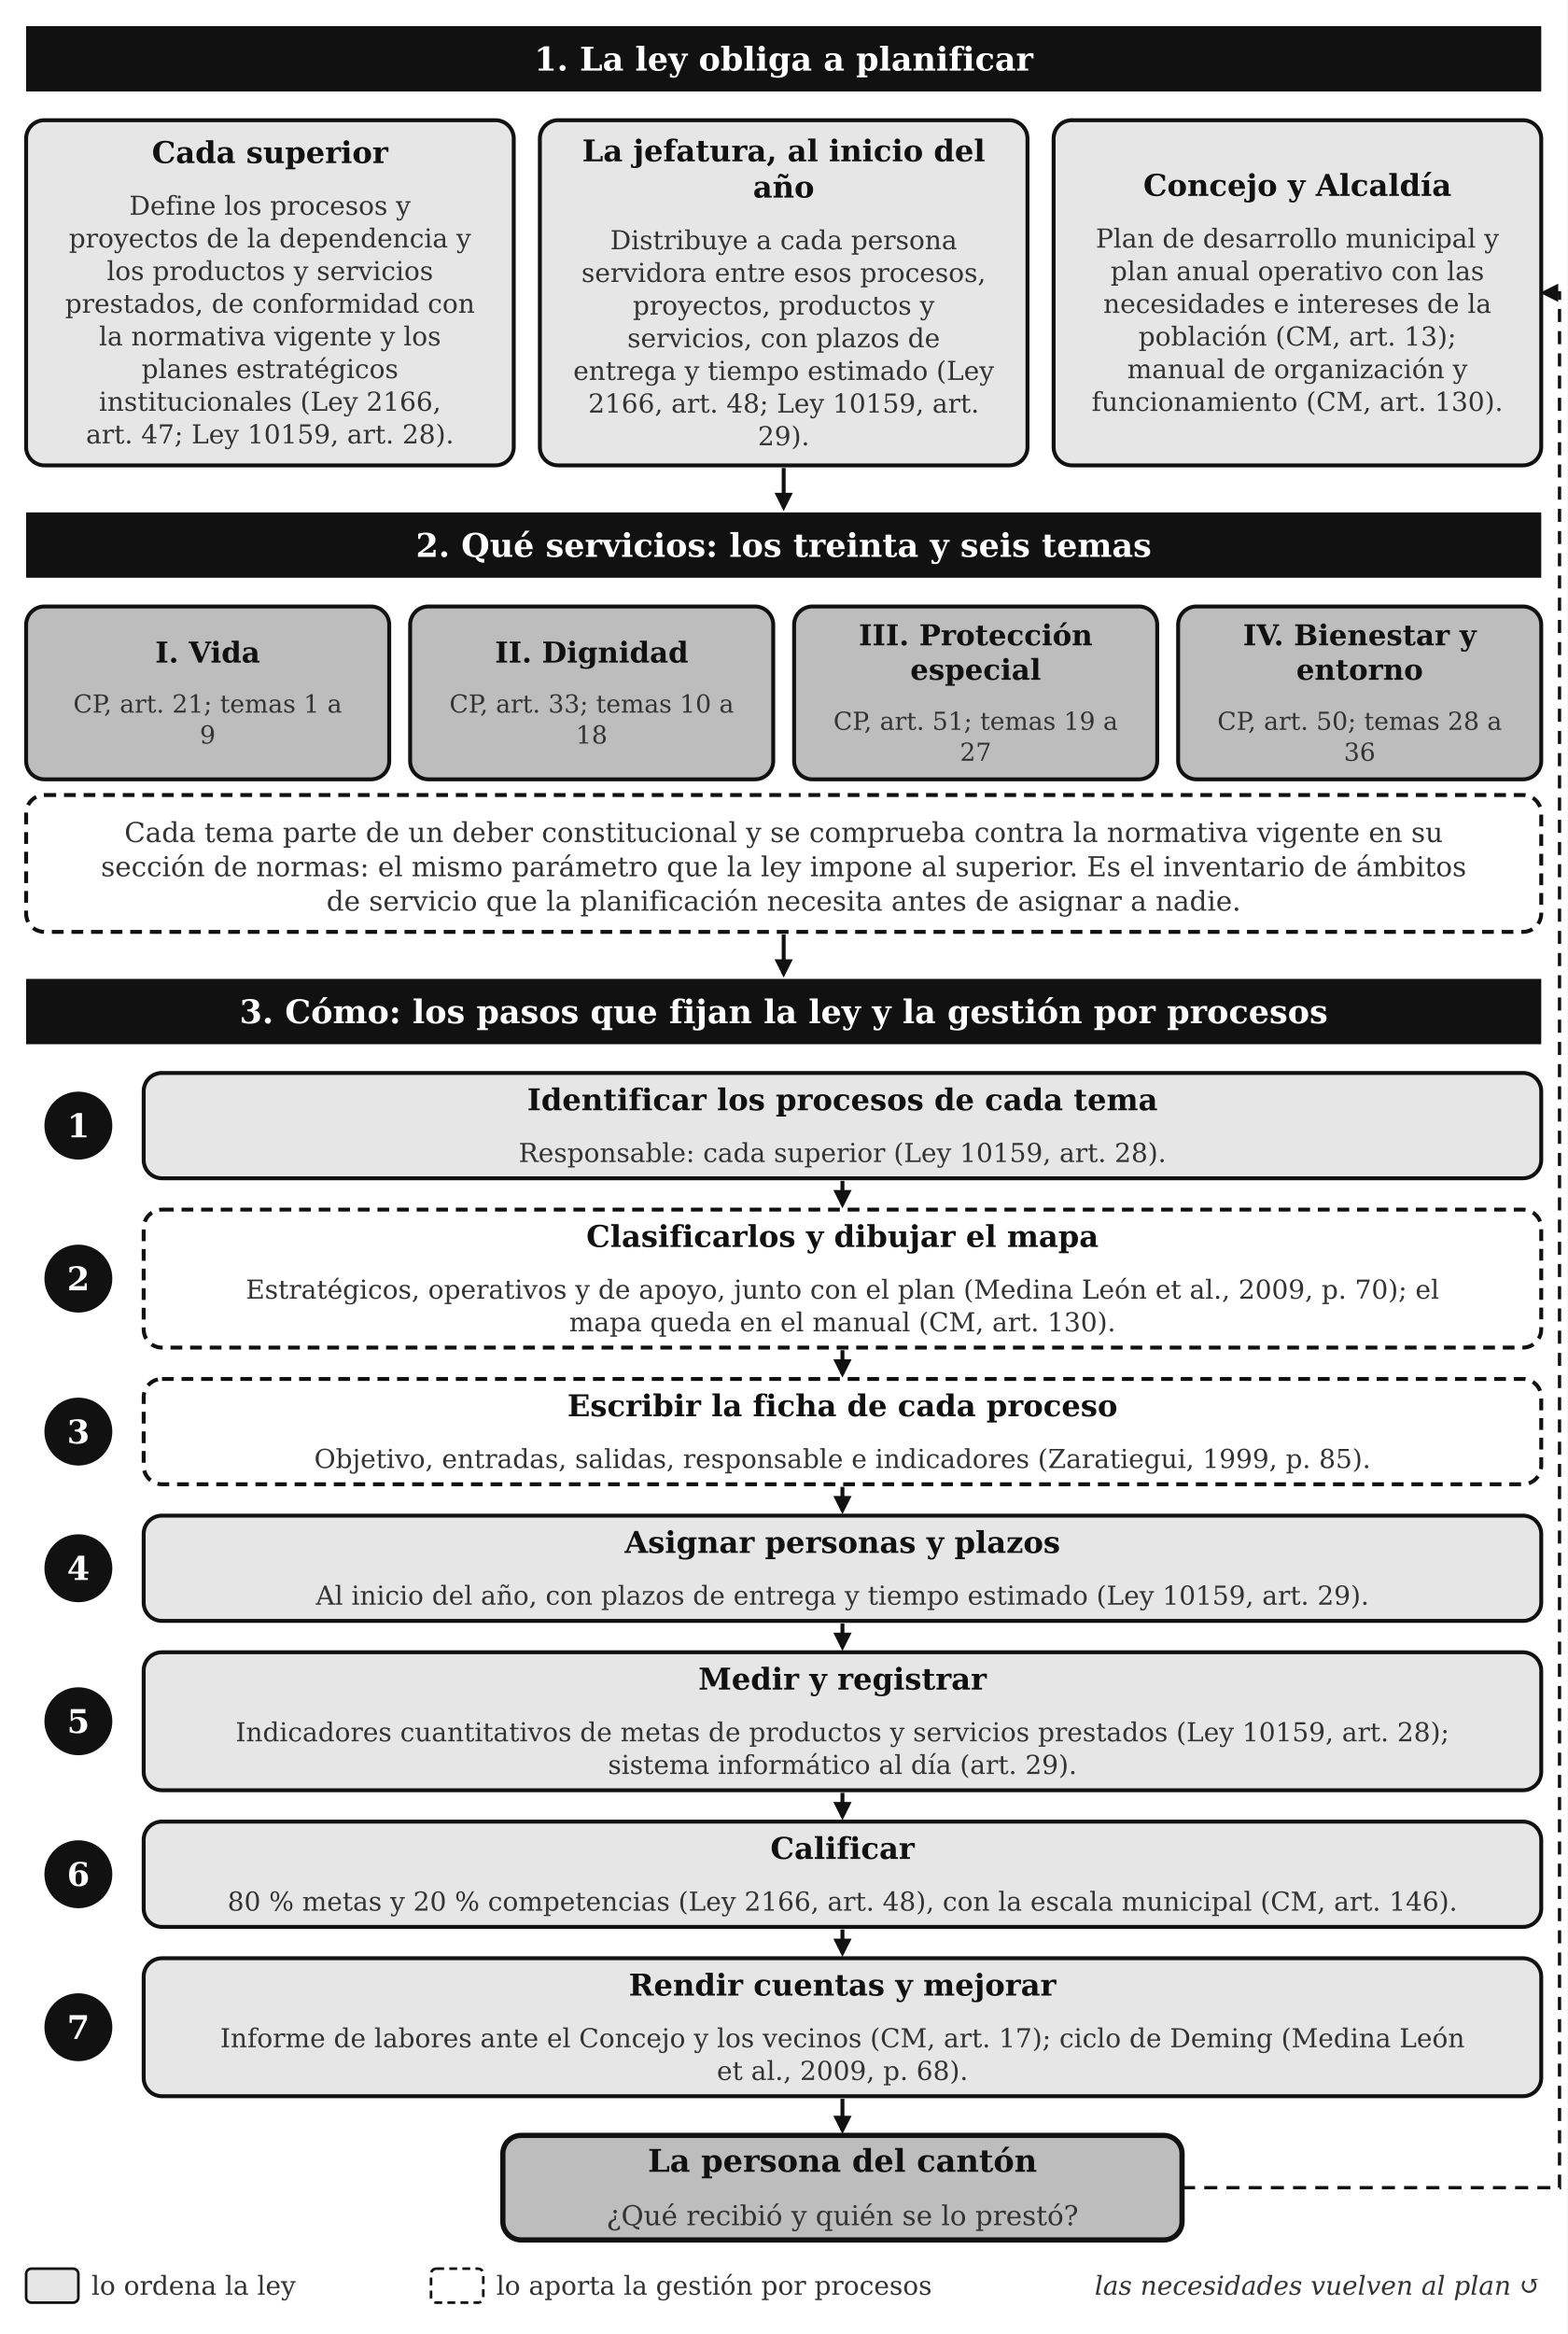
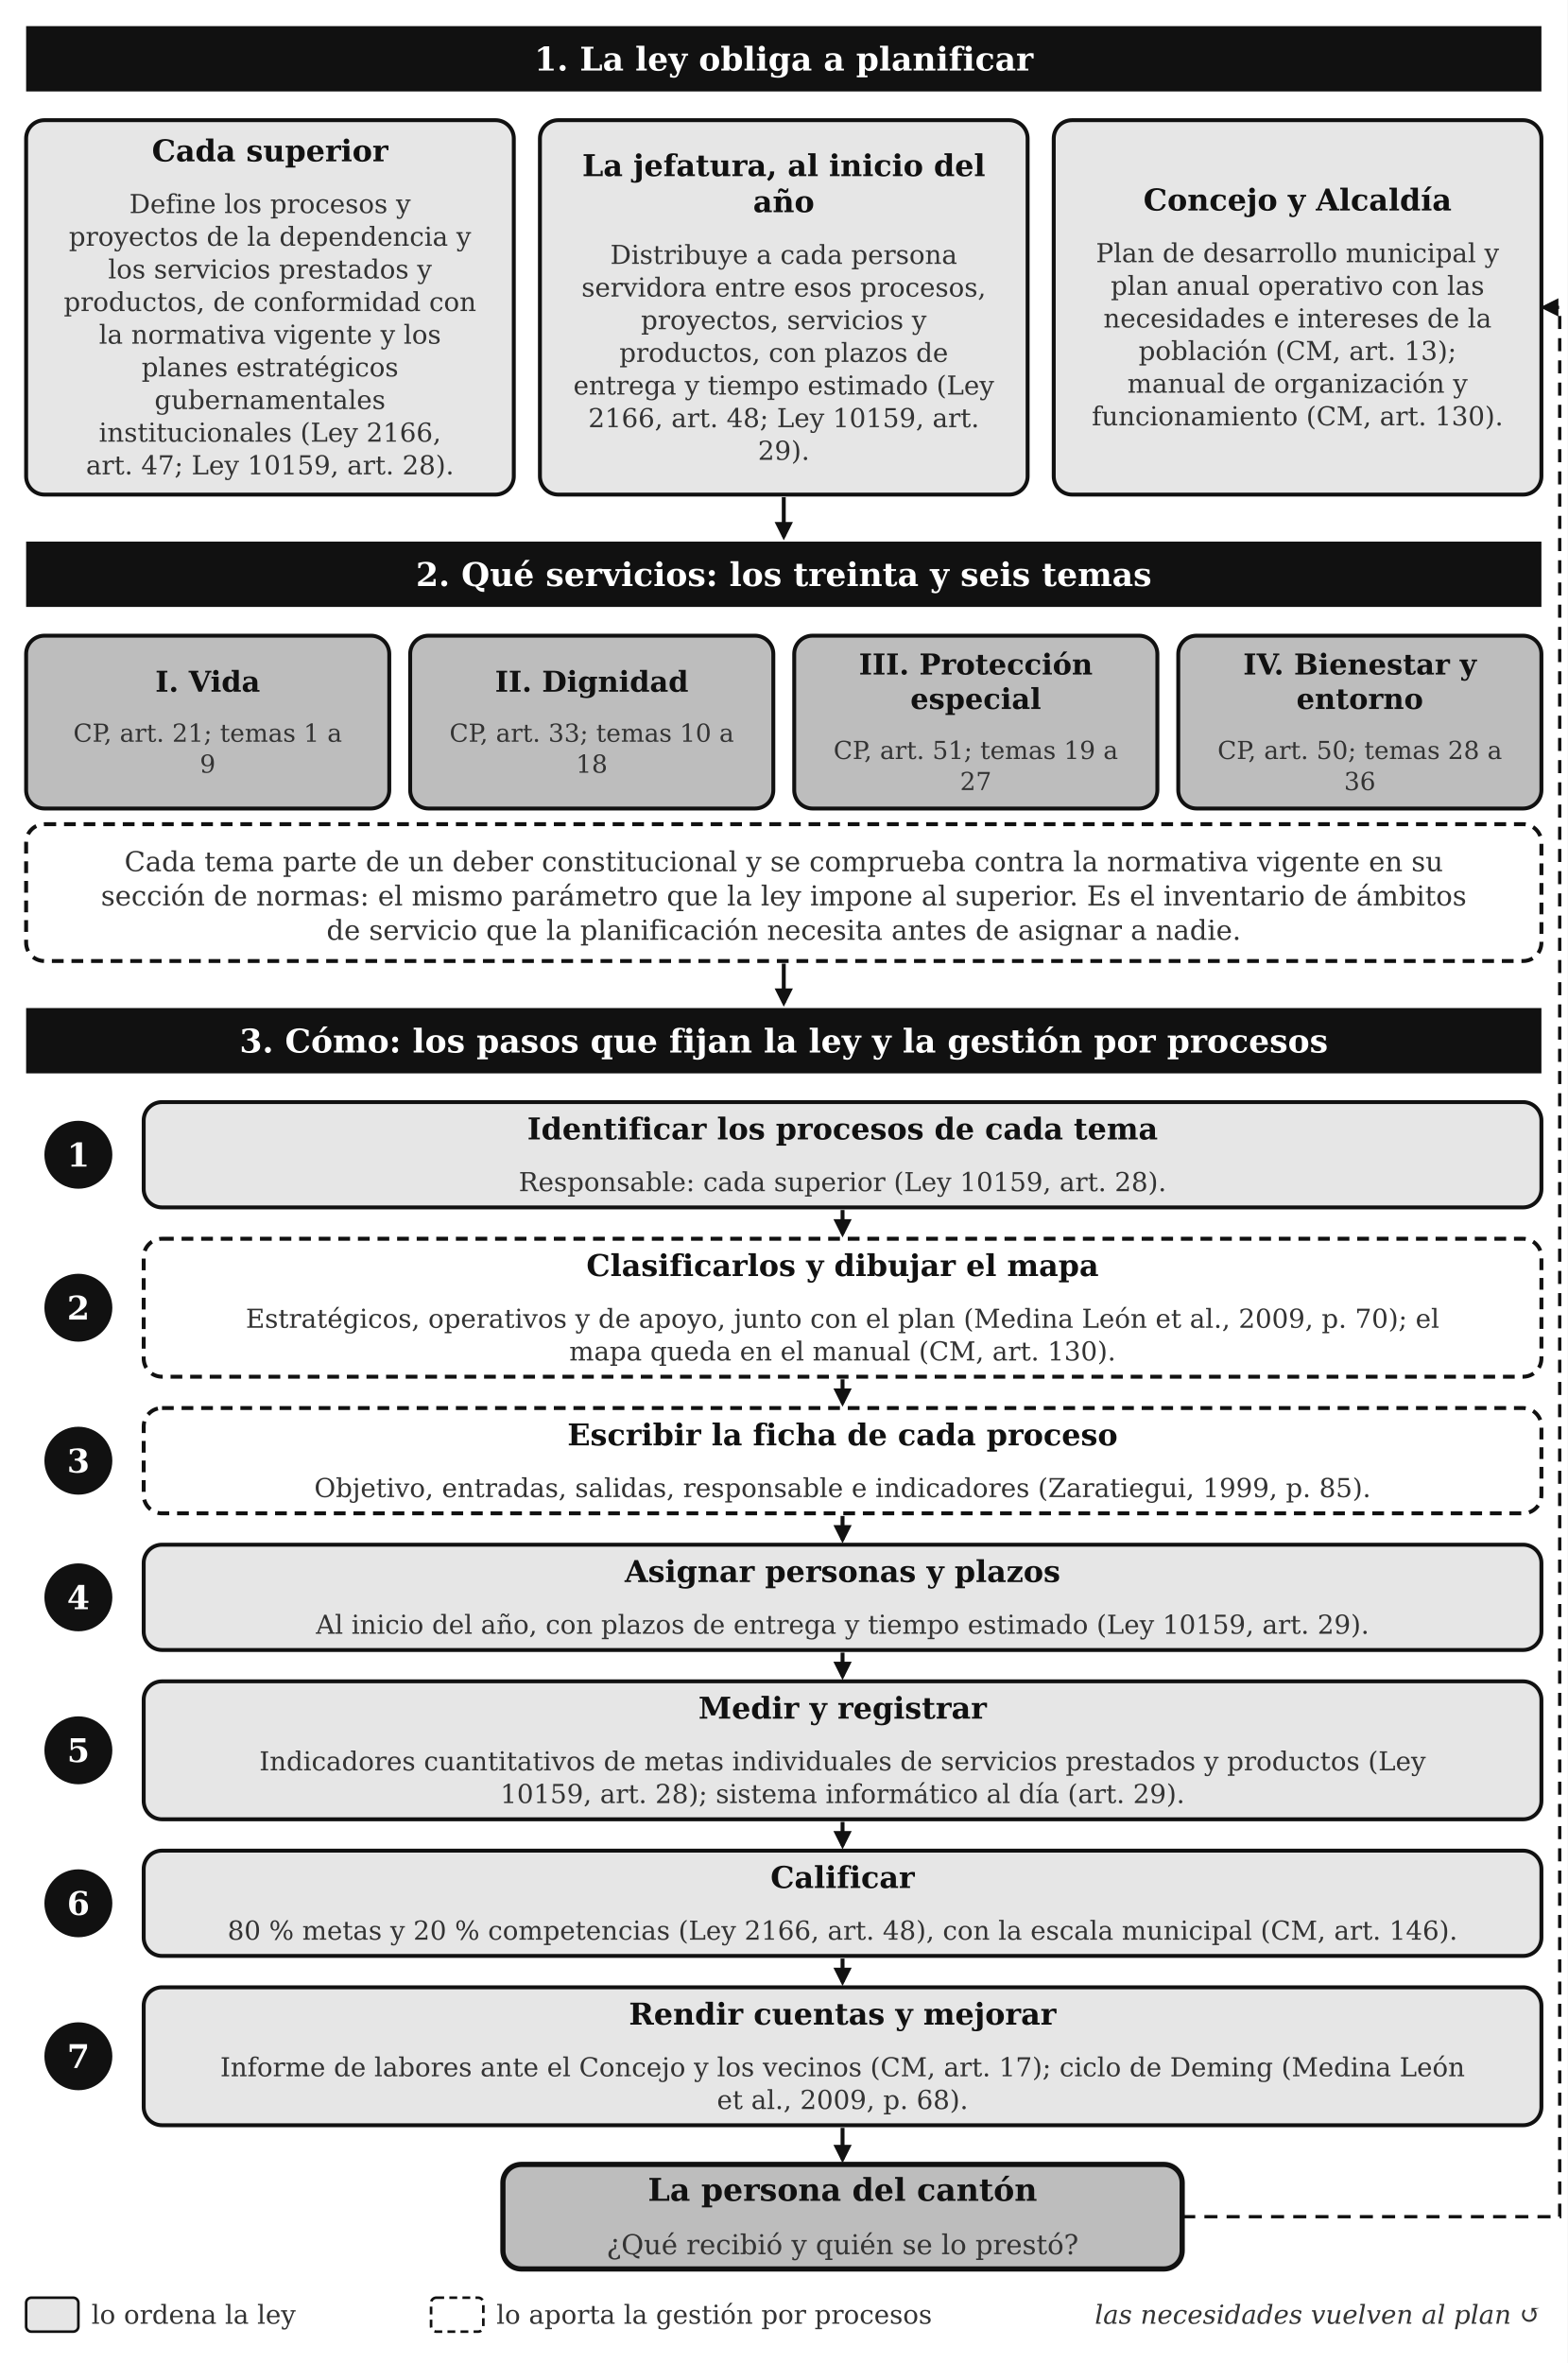
- <svg xmlns="http://www.w3.org/2000/svg" width="1200" height="1786.45" viewBox="0 0 1200 1786.45" font-family="DejaVu Serif, serif">
+ <svg xmlns="http://www.w3.org/2000/svg" width="1200" height="1808.85" viewBox="0 0 1200 1808.85" font-family="DejaVu Serif, serif">
  <defs>
    <marker id="ar" markerWidth="14" markerHeight="14" refX="11" refY="7" orient="auto" markerUnits="userSpaceOnUse">
      <path d="M0,0 L14,7 L0,14 Z" fill="#111" />
    </marker>
  </defs>
  <rect width="100%" height="100%" fill="white" />
  <rect x="20" y="20" width="1160" height="50" fill="#111" />
  <text x="600.0" y="54.0" font-size="25" font-weight="bold" font-style="normal" text-anchor="middle" fill="white">1. La ley obliga a planificar</text>
-   <rect x="20.0" y="92" width="373.333" height="264.2" rx="14" fill="#e6e6e6" stroke="#111" stroke-width="3" />
-   <text x="206.7" y="124.8" font-size="23" font-weight="bold" font-style="normal" text-anchor="middle" fill="#111">Cada superior</text>
-   <text x="206.7" y="164.4" font-size="20" font-weight="normal" font-style="normal" text-anchor="middle" fill="#333">Define los procesos y</text>
-   <text x="206.7" y="189.4" font-size="20" font-weight="normal" font-style="normal" text-anchor="middle" fill="#333">proyectos de la dependencia y</text>
-   <text x="206.7" y="214.4" font-size="20" font-weight="normal" font-style="normal" text-anchor="middle" fill="#333">los productos y servicios</text>
-   <text x="206.7" y="239.4" font-size="20" font-weight="normal" font-style="normal" text-anchor="middle" fill="#333">prestados, de conformidad con</text>
-   <text x="206.7" y="264.4" font-size="20" font-weight="normal" font-style="normal" text-anchor="middle" fill="#333">la normativa vigente y los</text>
-   <text x="206.7" y="289.4" font-size="20" font-weight="normal" font-style="normal" text-anchor="middle" fill="#333">planes estratégicos</text>
-   <text x="206.7" y="314.4" font-size="20" font-weight="normal" font-style="normal" text-anchor="middle" fill="#333">institucionales (Ley 2166,</text>
-   <text x="206.7" y="339.4" font-size="20" font-weight="normal" font-style="normal" text-anchor="middle" fill="#333">art. 47; Ley 10159, art. 28).</text>
-   <rect x="413.333" y="92" width="373.333" height="264.2" rx="14" fill="#e6e6e6" stroke="#111" stroke-width="3" />
-   <text x="600.0" y="123.5" font-size="23" font-weight="bold" font-style="normal" text-anchor="middle" fill="#111">La jefatura, al inicio del</text>
-   <text x="600.0" y="151.2" font-size="23" font-weight="bold" font-style="normal" text-anchor="middle" fill="#111">año</text>
-   <text x="600.0" y="190.8" font-size="20" font-weight="normal" font-style="normal" text-anchor="middle" fill="#333">Distribuye a cada persona</text>
-   <text x="600.0" y="215.8" font-size="20" font-weight="normal" font-style="normal" text-anchor="middle" fill="#333">servidora entre esos procesos,</text>
-   <text x="600.0" y="240.8" font-size="20" font-weight="normal" font-style="normal" text-anchor="middle" fill="#333">proyectos, productos y</text>
-   <text x="600.0" y="265.8" font-size="20" font-weight="normal" font-style="normal" text-anchor="middle" fill="#333">servicios, con plazos de</text>
-   <text x="600.0" y="290.8" font-size="20" font-weight="normal" font-style="normal" text-anchor="middle" fill="#333">entrega y tiempo estimado (Ley</text>
-   <text x="600.0" y="315.8" font-size="20" font-weight="normal" font-style="normal" text-anchor="middle" fill="#333">2166, art. 48; Ley 10159, art.</text>
-   <text x="600.0" y="340.8" font-size="20" font-weight="normal" font-style="normal" text-anchor="middle" fill="#333">29).</text>
-   <rect x="806.667" y="92" width="373.333" height="264.2" rx="14" fill="#e6e6e6" stroke="#111" stroke-width="3" />
-   <text x="993.3" y="149.9" font-size="23" font-weight="bold" font-style="normal" text-anchor="middle" fill="#111">Concejo y Alcaldía</text>
-   <text x="993.3" y="189.5" font-size="20" font-weight="normal" font-style="normal" text-anchor="middle" fill="#333">Plan de desarrollo municipal y</text>
-   <text x="993.3" y="214.5" font-size="20" font-weight="normal" font-style="normal" text-anchor="middle" fill="#333">plan anual operativo con las</text>
-   <text x="993.3" y="239.5" font-size="20" font-weight="normal" font-style="normal" text-anchor="middle" fill="#333">necesidades e intereses de la</text>
-   <text x="993.3" y="264.5" font-size="20" font-weight="normal" font-style="normal" text-anchor="middle" fill="#333">población (CM, art. 13);</text>
-   <text x="993.3" y="289.5" font-size="20" font-weight="normal" font-style="normal" text-anchor="middle" fill="#333">manual de organización y</text>
-   <text x="993.3" y="314.5" font-size="20" font-weight="normal" font-style="normal" text-anchor="middle" fill="#333">funcionamiento (CM, art. 130).</text>
-   <line x1="600.0" y1="358.2" x2="600.0" y2="388.2" stroke="#111" stroke-width="3" marker-end="url(#ar)" />
-   <rect x="20" y="392.2" width="1160" height="50" fill="#111" />
-   <text x="600.0" y="426.2" font-size="25" font-weight="bold" font-style="normal" text-anchor="middle" fill="white">2. Qué servicios: los treinta y seis temas</text>
-   <rect x="20.0" y="464.2" width="278.0" height="132.3" rx="14" fill="#bdbdbd" stroke="#111" stroke-width="3" />
-   <text x="159.0" y="507.1" font-size="22" font-weight="bold" font-style="normal" text-anchor="middle" fill="#111">I. Vida</text>
-   <text x="159.0" y="545.4" font-size="19" font-weight="normal" font-style="normal" text-anchor="middle" fill="#333">CP, art. 21; temas 1 a</text>
-   <text x="159.0" y="569.1" font-size="19" font-weight="normal" font-style="normal" text-anchor="middle" fill="#333">9</text>
-   <rect x="314.0" y="464.2" width="278.0" height="132.3" rx="14" fill="#bdbdbd" stroke="#111" stroke-width="3" />
-   <text x="453.0" y="507.1" font-size="22" font-weight="bold" font-style="normal" text-anchor="middle" fill="#111">II. Dignidad</text>
-   <text x="453.0" y="545.4" font-size="19" font-weight="normal" font-style="normal" text-anchor="middle" fill="#333">CP, art. 33; temas 10 a</text>
-   <text x="453.0" y="569.1" font-size="19" font-weight="normal" font-style="normal" text-anchor="middle" fill="#333">18</text>
-   <rect x="608.0" y="464.2" width="278.0" height="132.3" rx="14" fill="#bdbdbd" stroke="#111" stroke-width="3" />
-   <text x="747.0" y="493.9" font-size="22" font-weight="bold" font-style="normal" text-anchor="middle" fill="#111">III. Protección</text>
-   <text x="747.0" y="520.3" font-size="22" font-weight="bold" font-style="normal" text-anchor="middle" fill="#111">especial</text>
-   <text x="747.0" y="558.6" font-size="19" font-weight="normal" font-style="normal" text-anchor="middle" fill="#333">CP, art. 51; temas 19 a</text>
-   <text x="747.0" y="582.3" font-size="19" font-weight="normal" font-style="normal" text-anchor="middle" fill="#333">27</text>
-   <rect x="902.0" y="464.2" width="278.0" height="132.3" rx="14" fill="#bdbdbd" stroke="#111" stroke-width="3" />
-   <text x="1041.0" y="493.9" font-size="22" font-weight="bold" font-style="normal" text-anchor="middle" fill="#111">IV. Bienestar y</text>
-   <text x="1041.0" y="520.3" font-size="22" font-weight="bold" font-style="normal" text-anchor="middle" fill="#111">entorno</text>
-   <text x="1041.0" y="558.6" font-size="19" font-weight="normal" font-style="normal" text-anchor="middle" fill="#333">CP, art. 50; temas 28 a</text>
-   <text x="1041.0" y="582.3" font-size="19" font-weight="normal" font-style="normal" text-anchor="middle" fill="#333">36</text>
-   <rect x="20" y="608.5" width="1160" height="104.75" rx="14" fill="white" stroke="#111" stroke-width="3" stroke-dasharray="9,6" />
-   <text x="600.0" y="644.5" font-size="21" font-weight="normal" font-style="normal" text-anchor="middle" fill="#333">Cada tema parte de un deber constitucional y se comprueba contra la normativa vigente en su</text>
-   <text x="600.0" y="670.7" font-size="21" font-weight="normal" font-style="normal" text-anchor="middle" fill="#333">sección de normas: el mismo parámetro que la ley impone al superior. Es el inventario de ámbitos</text>
-   <text x="600.0" y="697.0" font-size="21" font-weight="normal" font-style="normal" text-anchor="middle" fill="#333">de servicio que la planificación necesita antes de asignar a nadie.</text>
-   <line x1="600.0" y1="715.25" x2="600.0" y2="745.25" stroke="#111" stroke-width="3" marker-end="url(#ar)" />
-   <rect x="20" y="749.25" width="1160" height="50" fill="#111" />
-   <text x="600.0" y="783.2" font-size="25" font-weight="bold" font-style="normal" text-anchor="middle" fill="white">3. Cómo: los pasos que fijan la ley y la gestión por procesos</text>
-   <circle cx="60" cy="861.55" r="26" fill="#111" />
-   <text x="60.0" y="870.5" font-size="25" font-weight="bold" font-style="normal" text-anchor="middle" fill="white">1</text>
-   <rect x="110" y="821.25" width="1070" height="80.6" rx="14" fill="#e6e6e6" stroke="#111" stroke-width="3" />
-   <text x="645.0" y="849.8" font-size="23" font-weight="bold" font-style="normal" text-anchor="middle" fill="#111">Identificar los procesos de cada tema</text>
-   <text x="645.0" y="889.4" font-size="20" font-weight="normal" font-style="normal" text-anchor="middle" fill="#333">Responsable: cada superior (Ley 10159, art. 28).</text>
-   <line x1="645.0" y1="903.85" x2="645.0" y2="921.85" stroke="#111" stroke-width="3" marker-end="url(#ar)" />
-   <circle cx="60" cy="978.65" r="26" fill="#111" />
-   <text x="60.0" y="987.6" font-size="25" font-weight="bold" font-style="normal" text-anchor="middle" fill="white">2</text>
-   <rect x="110" y="925.85" width="1070" height="105.6" rx="14" fill="white" stroke="#111" stroke-width="3" stroke-dasharray="9,6" />
-   <text x="645.0" y="954.4" font-size="23" font-weight="bold" font-style="normal" text-anchor="middle" fill="#111">Clasificarlos y dibujar el mapa</text>
-   <text x="645.0" y="994.0" font-size="20" font-weight="normal" font-style="normal" text-anchor="middle" fill="#333">Estratégicos, operativos y de apoyo, junto con el plan (Medina León et al., 2009, p. 70); el</text>
-   <text x="645.0" y="1019.0" font-size="20" font-weight="normal" font-style="normal" text-anchor="middle" fill="#333">mapa queda en el manual (CM, art. 130).</text>
-   <line x1="645.0" y1="1033.45" x2="645.0" y2="1051.45" stroke="#111" stroke-width="3" marker-end="url(#ar)" />
-   <circle cx="60" cy="1095.75" r="26" fill="#111" />
-   <text x="60.0" y="1104.8" font-size="25" font-weight="bold" font-style="normal" text-anchor="middle" fill="white">3</text>
-   <rect x="110" y="1055.45" width="1070" height="80.6" rx="14" fill="white" stroke="#111" stroke-width="3" stroke-dasharray="9,6" />
-   <text x="645.0" y="1084.0" font-size="23" font-weight="bold" font-style="normal" text-anchor="middle" fill="#111">Escribir la ficha de cada proceso</text>
-   <text x="645.0" y="1123.6" font-size="20" font-weight="normal" font-style="normal" text-anchor="middle" fill="#333">Objetivo, entradas, salidas, responsable e indicadores (Zaratiegui, 1999, p. 85).</text>
-   <line x1="645.0" y1="1138.05" x2="645.0" y2="1156.05" stroke="#111" stroke-width="3" marker-end="url(#ar)" />
-   <circle cx="60" cy="1200.35" r="26" fill="#111" />
-   <text x="60.0" y="1209.3" font-size="25" font-weight="bold" font-style="normal" text-anchor="middle" fill="white">4</text>
-   <rect x="110" y="1160.05" width="1070" height="80.6" rx="14" fill="#e6e6e6" stroke="#111" stroke-width="3" />
-   <text x="645.0" y="1188.6" font-size="23" font-weight="bold" font-style="normal" text-anchor="middle" fill="#111">Asignar personas y plazos</text>
-   <text x="645.0" y="1228.2" font-size="20" font-weight="normal" font-style="normal" text-anchor="middle" fill="#333">Al inicio del año, con plazos de entrega y tiempo estimado (Ley 10159, art. 29).</text>
-   <line x1="645.0" y1="1242.65" x2="645.0" y2="1260.65" stroke="#111" stroke-width="3" marker-end="url(#ar)" />
-   <circle cx="60" cy="1317.45" r="26" fill="#111" />
-   <text x="60.0" y="1326.4" font-size="25" font-weight="bold" font-style="normal" text-anchor="middle" fill="white">5</text>
-   <rect x="110" y="1264.65" width="1070" height="105.6" rx="14" fill="#e6e6e6" stroke="#111" stroke-width="3" />
-   <text x="645.0" y="1293.2" font-size="23" font-weight="bold" font-style="normal" text-anchor="middle" fill="#111">Medir y registrar</text>
-   <text x="645.0" y="1332.8" font-size="20" font-weight="normal" font-style="normal" text-anchor="middle" fill="#333">Indicadores cuantitativos de metas de productos y servicios prestados (Ley 10159, art. 28);</text>
-   <text x="645.0" y="1357.8" font-size="20" font-weight="normal" font-style="normal" text-anchor="middle" fill="#333">sistema informático al día (art. 29).</text>
-   <line x1="645.0" y1="1372.25" x2="645.0" y2="1390.25" stroke="#111" stroke-width="3" marker-end="url(#ar)" />
-   <circle cx="60" cy="1434.55" r="26" fill="#111" />
-   <text x="60.0" y="1443.5" font-size="25" font-weight="bold" font-style="normal" text-anchor="middle" fill="white">6</text>
-   <rect x="110" y="1394.25" width="1070" height="80.6" rx="14" fill="#e6e6e6" stroke="#111" stroke-width="3" />
-   <text x="645.0" y="1422.8" font-size="23" font-weight="bold" font-style="normal" text-anchor="middle" fill="#111">Calificar</text>
-   <text x="645.0" y="1462.4" font-size="20" font-weight="normal" font-style="normal" text-anchor="middle" fill="#333">80 % metas y 20 % competencias (Ley 2166, art. 48), con la escala municipal (CM, art. 146).</text>
-   <line x1="645.0" y1="1476.85" x2="645.0" y2="1494.85" stroke="#111" stroke-width="3" marker-end="url(#ar)" />
-   <circle cx="60" cy="1551.65" r="26" fill="#111" />
-   <text x="60.0" y="1560.6" font-size="25" font-weight="bold" font-style="normal" text-anchor="middle" fill="white">7</text>
-   <rect x="110" y="1498.85" width="1070" height="105.6" rx="14" fill="#e6e6e6" stroke="#111" stroke-width="3" />
-   <text x="645.0" y="1527.4" font-size="23" font-weight="bold" font-style="normal" text-anchor="middle" fill="#111">Rendir cuentas y mejorar</text>
-   <text x="645.0" y="1567.0" font-size="20" font-weight="normal" font-style="normal" text-anchor="middle" fill="#333">Informe de labores ante el Concejo y los vecinos (CM, art. 17); ciclo de Deming (Medina León</text>
-   <text x="645.0" y="1592.0" font-size="20" font-weight="normal" font-style="normal" text-anchor="middle" fill="#333">et al., 2009, p. 68).</text>
-   <line x1="645.0" y1="1606.45" x2="645.0" y2="1630.45" stroke="#111" stroke-width="3" marker-end="url(#ar)" />
-   <rect x="385.0" y="1634.45" width="520" height="80" rx="14" fill="#bdbdbd" stroke="#111" stroke-width="4" />
-   <text x="645.0" y="1662.3" font-size="24" font-weight="bold" font-style="normal" text-anchor="middle" fill="#111">La persona del cantón</text>
-   <text x="645.0" y="1703.2" font-size="21" font-weight="normal" font-style="normal" text-anchor="middle" fill="#333">¿Qué recibió y quién se lo prestó?</text>
-   <path d="M 905.0 1674.45 L 1194 1674.45 L 1194 224.1 L 1182 224.1" fill="none" stroke="#111" stroke-width="2.5" marker-end="url(#ar)" stroke-dasharray="10,7" />
-   <rect x="20" y="1736.45" width="40" height="26" rx="4" fill="#e6e6e6" stroke="#111" stroke-width="2" />
-   <text x="70.0" y="1756.4" font-size="20" font-weight="normal" font-style="normal" text-anchor="start" fill="#333">lo ordena la ley</text>
-   <rect x="330" y="1736.45" width="40" height="26" rx="4" fill="white" stroke="#111" stroke-width="2" stroke-dasharray="6,4" />
-   <text x="380.0" y="1756.4" font-size="20" font-weight="normal" font-style="normal" text-anchor="start" fill="#333">lo aporta la gestión por procesos</text>
-   <text x="1180.0" y="1756.4" font-size="20" font-weight="normal" font-style="italic" text-anchor="end" fill="#333">las necesidades vuelven al plan ↺</text>
+   <rect x="20.0" y="92" width="373.333" height="286.6" rx="14" fill="#e6e6e6" stroke="#111" stroke-width="3" />
+   <text x="206.7" y="123.5" font-size="23" font-weight="bold" font-style="normal" text-anchor="middle" fill="#111">Cada superior</text>
+   <text x="206.7" y="163.1" font-size="20" font-weight="normal" font-style="normal" text-anchor="middle" fill="#333">Define los procesos y</text>
+   <text x="206.7" y="188.1" font-size="20" font-weight="normal" font-style="normal" text-anchor="middle" fill="#333">proyectos de la dependencia y</text>
+   <text x="206.7" y="213.1" font-size="20" font-weight="normal" font-style="normal" text-anchor="middle" fill="#333">los servicios prestados y</text>
+   <text x="206.7" y="238.1" font-size="20" font-weight="normal" font-style="normal" text-anchor="middle" fill="#333">productos, de conformidad con</text>
+   <text x="206.7" y="263.1" font-size="20" font-weight="normal" font-style="normal" text-anchor="middle" fill="#333">la normativa vigente y los</text>
+   <text x="206.7" y="288.1" font-size="20" font-weight="normal" font-style="normal" text-anchor="middle" fill="#333">planes estratégicos</text>
+   <text x="206.7" y="313.1" font-size="20" font-weight="normal" font-style="normal" text-anchor="middle" fill="#333">gubernamentales</text>
+   <text x="206.7" y="338.1" font-size="20" font-weight="normal" font-style="normal" text-anchor="middle" fill="#333">institucionales (Ley 2166,</text>
+   <text x="206.7" y="363.1" font-size="20" font-weight="normal" font-style="normal" text-anchor="middle" fill="#333">art. 47; Ley 10159, art. 28).</text>
+   <rect x="413.333" y="92" width="373.333" height="286.6" rx="14" fill="#e6e6e6" stroke="#111" stroke-width="3" />
+   <text x="600.0" y="134.8" font-size="23" font-weight="bold" font-style="normal" text-anchor="middle" fill="#111">La jefatura, al inicio del</text>
+   <text x="600.0" y="162.4" font-size="23" font-weight="bold" font-style="normal" text-anchor="middle" fill="#111">año</text>
+   <text x="600.0" y="202.0" font-size="20" font-weight="normal" font-style="normal" text-anchor="middle" fill="#333">Distribuye a cada persona</text>
+   <text x="600.0" y="227.0" font-size="20" font-weight="normal" font-style="normal" text-anchor="middle" fill="#333">servidora entre esos procesos,</text>
+   <text x="600.0" y="252.0" font-size="20" font-weight="normal" font-style="normal" text-anchor="middle" fill="#333">proyectos, servicios y</text>
+   <text x="600.0" y="277.0" font-size="20" font-weight="normal" font-style="normal" text-anchor="middle" fill="#333">productos, con plazos de</text>
+   <text x="600.0" y="302.0" font-size="20" font-weight="normal" font-style="normal" text-anchor="middle" fill="#333">entrega y tiempo estimado (Ley</text>
+   <text x="600.0" y="327.0" font-size="20" font-weight="normal" font-style="normal" text-anchor="middle" fill="#333">2166, art. 48; Ley 10159, art.</text>
+   <text x="600.0" y="352.0" font-size="20" font-weight="normal" font-style="normal" text-anchor="middle" fill="#333">29).</text>
+   <rect x="806.667" y="92" width="373.333" height="286.6" rx="14" fill="#e6e6e6" stroke="#111" stroke-width="3" />
+   <text x="993.3" y="161.1" font-size="23" font-weight="bold" font-style="normal" text-anchor="middle" fill="#111">Concejo y Alcaldía</text>
+   <text x="993.3" y="200.7" font-size="20" font-weight="normal" font-style="normal" text-anchor="middle" fill="#333">Plan de desarrollo municipal y</text>
+   <text x="993.3" y="225.7" font-size="20" font-weight="normal" font-style="normal" text-anchor="middle" fill="#333">plan anual operativo con las</text>
+   <text x="993.3" y="250.7" font-size="20" font-weight="normal" font-style="normal" text-anchor="middle" fill="#333">necesidades e intereses de la</text>
+   <text x="993.3" y="275.6" font-size="20" font-weight="normal" font-style="normal" text-anchor="middle" fill="#333">población (CM, art. 13);</text>
+   <text x="993.3" y="300.6" font-size="20" font-weight="normal" font-style="normal" text-anchor="middle" fill="#333">manual de organización y</text>
+   <text x="993.3" y="325.6" font-size="20" font-weight="normal" font-style="normal" text-anchor="middle" fill="#333">funcionamiento (CM, art. 130).</text>
+   <line x1="600.0" y1="380.6" x2="600.0" y2="410.6" stroke="#111" stroke-width="3" marker-end="url(#ar)" />
+   <rect x="20" y="414.6" width="1160" height="50" fill="#111" />
+   <text x="600.0" y="448.6" font-size="25" font-weight="bold" font-style="normal" text-anchor="middle" fill="white">2. Qué servicios: los treinta y seis temas</text>
+   <rect x="20.0" y="486.6" width="278.0" height="132.3" rx="14" fill="#bdbdbd" stroke="#111" stroke-width="3" />
+   <text x="159.0" y="529.5" font-size="22" font-weight="bold" font-style="normal" text-anchor="middle" fill="#111">I. Vida</text>
+   <text x="159.0" y="567.8" font-size="19" font-weight="normal" font-style="normal" text-anchor="middle" fill="#333">CP, art. 21; temas 1 a</text>
+   <text x="159.0" y="591.5" font-size="19" font-weight="normal" font-style="normal" text-anchor="middle" fill="#333">9</text>
+   <rect x="314.0" y="486.6" width="278.0" height="132.3" rx="14" fill="#bdbdbd" stroke="#111" stroke-width="3" />
+   <text x="453.0" y="529.5" font-size="22" font-weight="bold" font-style="normal" text-anchor="middle" fill="#111">II. Dignidad</text>
+   <text x="453.0" y="567.8" font-size="19" font-weight="normal" font-style="normal" text-anchor="middle" fill="#333">CP, art. 33; temas 10 a</text>
+   <text x="453.0" y="591.5" font-size="19" font-weight="normal" font-style="normal" text-anchor="middle" fill="#333">18</text>
+   <rect x="608.0" y="486.6" width="278.0" height="132.3" rx="14" fill="#bdbdbd" stroke="#111" stroke-width="3" />
+   <text x="747.0" y="516.3" font-size="22" font-weight="bold" font-style="normal" text-anchor="middle" fill="#111">III. Protección</text>
+   <text x="747.0" y="542.7" font-size="22" font-weight="bold" font-style="normal" text-anchor="middle" fill="#111">especial</text>
+   <text x="747.0" y="581.0" font-size="19" font-weight="normal" font-style="normal" text-anchor="middle" fill="#333">CP, art. 51; temas 19 a</text>
+   <text x="747.0" y="604.8" font-size="19" font-weight="normal" font-style="normal" text-anchor="middle" fill="#333">27</text>
+   <rect x="902.0" y="486.6" width="278.0" height="132.3" rx="14" fill="#bdbdbd" stroke="#111" stroke-width="3" />
+   <text x="1041.0" y="516.3" font-size="22" font-weight="bold" font-style="normal" text-anchor="middle" fill="#111">IV. Bienestar y</text>
+   <text x="1041.0" y="542.7" font-size="22" font-weight="bold" font-style="normal" text-anchor="middle" fill="#111">entorno</text>
+   <text x="1041.0" y="581.0" font-size="19" font-weight="normal" font-style="normal" text-anchor="middle" fill="#333">CP, art. 50; temas 28 a</text>
+   <text x="1041.0" y="604.8" font-size="19" font-weight="normal" font-style="normal" text-anchor="middle" fill="#333">36</text>
+   <rect x="20" y="630.9" width="1160" height="104.75" rx="14" fill="white" stroke="#111" stroke-width="3" stroke-dasharray="9,6" />
+   <text x="600.0" y="666.9" font-size="21" font-weight="normal" font-style="normal" text-anchor="middle" fill="#333">Cada tema parte de un deber constitucional y se comprueba contra la normativa vigente en su</text>
+   <text x="600.0" y="693.1" font-size="21" font-weight="normal" font-style="normal" text-anchor="middle" fill="#333">sección de normas: el mismo parámetro que la ley impone al superior. Es el inventario de ámbitos</text>
+   <text x="600.0" y="719.4" font-size="21" font-weight="normal" font-style="normal" text-anchor="middle" fill="#333">de servicio que la planificación necesita antes de asignar a nadie.</text>
+   <line x1="600.0" y1="737.65" x2="600.0" y2="767.65" stroke="#111" stroke-width="3" marker-end="url(#ar)" />
+   <rect x="20" y="771.65" width="1160" height="50" fill="#111" />
+   <text x="600.0" y="805.7" font-size="25" font-weight="bold" font-style="normal" text-anchor="middle" fill="white">3. Cómo: los pasos que fijan la ley y la gestión por procesos</text>
+   <circle cx="60" cy="883.95" r="26" fill="#111" />
+   <text x="60.0" y="893.0" font-size="25" font-weight="bold" font-style="normal" text-anchor="middle" fill="white">1</text>
+   <rect x="110" y="843.65" width="1070" height="80.6" rx="14" fill="#e6e6e6" stroke="#111" stroke-width="3" />
+   <text x="645.0" y="872.2" font-size="23" font-weight="bold" font-style="normal" text-anchor="middle" fill="#111">Identificar los procesos de cada tema</text>
+   <text x="645.0" y="911.8" font-size="20" font-weight="normal" font-style="normal" text-anchor="middle" fill="#333">Responsable: cada superior (Ley 10159, art. 28).</text>
+   <line x1="645.0" y1="926.25" x2="645.0" y2="944.25" stroke="#111" stroke-width="3" marker-end="url(#ar)" />
+   <circle cx="60" cy="1001.05" r="26" fill="#111" />
+   <text x="60.0" y="1010.1" font-size="25" font-weight="bold" font-style="normal" text-anchor="middle" fill="white">2</text>
+   <rect x="110" y="948.25" width="1070" height="105.6" rx="14" fill="white" stroke="#111" stroke-width="3" stroke-dasharray="9,6" />
+   <text x="645.0" y="976.8" font-size="23" font-weight="bold" font-style="normal" text-anchor="middle" fill="#111">Clasificarlos y dibujar el mapa</text>
+   <text x="645.0" y="1016.4" font-size="20" font-weight="normal" font-style="normal" text-anchor="middle" fill="#333">Estratégicos, operativos y de apoyo, junto con el plan (Medina León et al., 2009, p. 70); el</text>
+   <text x="645.0" y="1041.4" font-size="20" font-weight="normal" font-style="normal" text-anchor="middle" fill="#333">mapa queda en el manual (CM, art. 130).</text>
+   <line x1="645.0" y1="1055.85" x2="645.0" y2="1073.85" stroke="#111" stroke-width="3" marker-end="url(#ar)" />
+   <circle cx="60" cy="1118.15" r="26" fill="#111" />
+   <text x="60.0" y="1127.2" font-size="25" font-weight="bold" font-style="normal" text-anchor="middle" fill="white">3</text>
+   <rect x="110" y="1077.85" width="1070" height="80.6" rx="14" fill="white" stroke="#111" stroke-width="3" stroke-dasharray="9,6" />
+   <text x="645.0" y="1106.4" font-size="23" font-weight="bold" font-style="normal" text-anchor="middle" fill="#111">Escribir la ficha de cada proceso</text>
+   <text x="645.0" y="1146.0" font-size="20" font-weight="normal" font-style="normal" text-anchor="middle" fill="#333">Objetivo, entradas, salidas, responsable e indicadores (Zaratiegui, 1999, p. 85).</text>
+   <line x1="645.0" y1="1160.45" x2="645.0" y2="1178.45" stroke="#111" stroke-width="3" marker-end="url(#ar)" />
+   <circle cx="60" cy="1222.75" r="26" fill="#111" />
+   <text x="60.0" y="1231.8" font-size="25" font-weight="bold" font-style="normal" text-anchor="middle" fill="white">4</text>
+   <rect x="110" y="1182.45" width="1070" height="80.6" rx="14" fill="#e6e6e6" stroke="#111" stroke-width="3" />
+   <text x="645.0" y="1211.0" font-size="23" font-weight="bold" font-style="normal" text-anchor="middle" fill="#111">Asignar personas y plazos</text>
+   <text x="645.0" y="1250.6" font-size="20" font-weight="normal" font-style="normal" text-anchor="middle" fill="#333">Al inicio del año, con plazos de entrega y tiempo estimado (Ley 10159, art. 29).</text>
+   <line x1="645.0" y1="1265.05" x2="645.0" y2="1283.05" stroke="#111" stroke-width="3" marker-end="url(#ar)" />
+   <circle cx="60" cy="1339.85" r="26" fill="#111" />
+   <text x="60.0" y="1348.8" font-size="25" font-weight="bold" font-style="normal" text-anchor="middle" fill="white">5</text>
+   <rect x="110" y="1287.05" width="1070" height="105.6" rx="14" fill="#e6e6e6" stroke="#111" stroke-width="3" />
+   <text x="645.0" y="1315.6" font-size="23" font-weight="bold" font-style="normal" text-anchor="middle" fill="#111">Medir y registrar</text>
+   <text x="645.0" y="1355.2" font-size="20" font-weight="normal" font-style="normal" text-anchor="middle" fill="#333">Indicadores cuantitativos de metas individuales de servicios prestados y productos (Ley</text>
+   <text x="645.0" y="1380.2" font-size="20" font-weight="normal" font-style="normal" text-anchor="middle" fill="#333">10159, art. 28); sistema informático al día (art. 29).</text>
+   <line x1="645.0" y1="1394.65" x2="645.0" y2="1412.65" stroke="#111" stroke-width="3" marker-end="url(#ar)" />
+   <circle cx="60" cy="1456.95" r="26" fill="#111" />
+   <text x="60.0" y="1465.9" font-size="25" font-weight="bold" font-style="normal" text-anchor="middle" fill="white">6</text>
+   <rect x="110" y="1416.65" width="1070" height="80.6" rx="14" fill="#e6e6e6" stroke="#111" stroke-width="3" />
+   <text x="645.0" y="1445.2" font-size="23" font-weight="bold" font-style="normal" text-anchor="middle" fill="#111">Calificar</text>
+   <text x="645.0" y="1484.8" font-size="20" font-weight="normal" font-style="normal" text-anchor="middle" fill="#333">80 % metas y 20 % competencias (Ley 2166, art. 48), con la escala municipal (CM, art. 146).</text>
+   <line x1="645.0" y1="1499.25" x2="645.0" y2="1517.25" stroke="#111" stroke-width="3" marker-end="url(#ar)" />
+   <circle cx="60" cy="1574.05" r="26" fill="#111" />
+   <text x="60.0" y="1583.0" font-size="25" font-weight="bold" font-style="normal" text-anchor="middle" fill="white">7</text>
+   <rect x="110" y="1521.25" width="1070" height="105.6" rx="14" fill="#e6e6e6" stroke="#111" stroke-width="3" />
+   <text x="645.0" y="1549.8" font-size="23" font-weight="bold" font-style="normal" text-anchor="middle" fill="#111">Rendir cuentas y mejorar</text>
+   <text x="645.0" y="1589.4" font-size="20" font-weight="normal" font-style="normal" text-anchor="middle" fill="#333">Informe de labores ante el Concejo y los vecinos (CM, art. 17); ciclo de Deming (Medina León</text>
+   <text x="645.0" y="1614.4" font-size="20" font-weight="normal" font-style="normal" text-anchor="middle" fill="#333">et al., 2009, p. 68).</text>
+   <line x1="645.0" y1="1628.85" x2="645.0" y2="1652.85" stroke="#111" stroke-width="3" marker-end="url(#ar)" />
+   <rect x="385.0" y="1656.85" width="520" height="80" rx="14" fill="#bdbdbd" stroke="#111" stroke-width="4" />
+   <text x="645.0" y="1684.7" font-size="24" font-weight="bold" font-style="normal" text-anchor="middle" fill="#111">La persona del cantón</text>
+   <text x="645.0" y="1725.6" font-size="21" font-weight="normal" font-style="normal" text-anchor="middle" fill="#333">¿Qué recibió y quién se lo prestó?</text>
+   <path d="M 905.0 1696.85 L 1194 1696.85 L 1194 235.3 L 1182 235.3" fill="none" stroke="#111" stroke-width="2.5" marker-end="url(#ar)" stroke-dasharray="10,7" />
+   <rect x="20" y="1758.85" width="40" height="26" rx="4" fill="#e6e6e6" stroke="#111" stroke-width="2" />
+   <text x="70.0" y="1778.8" font-size="20" font-weight="normal" font-style="normal" text-anchor="start" fill="#333">lo ordena la ley</text>
+   <rect x="330" y="1758.85" width="40" height="26" rx="4" fill="white" stroke="#111" stroke-width="2" stroke-dasharray="6,4" />
+   <text x="380.0" y="1778.8" font-size="20" font-weight="normal" font-style="normal" text-anchor="start" fill="#333">lo aporta la gestión por procesos</text>
+   <text x="1180.0" y="1778.8" font-size="20" font-weight="normal" font-style="italic" text-anchor="end" fill="#333">las necesidades vuelven al plan ↺</text>
</svg>
